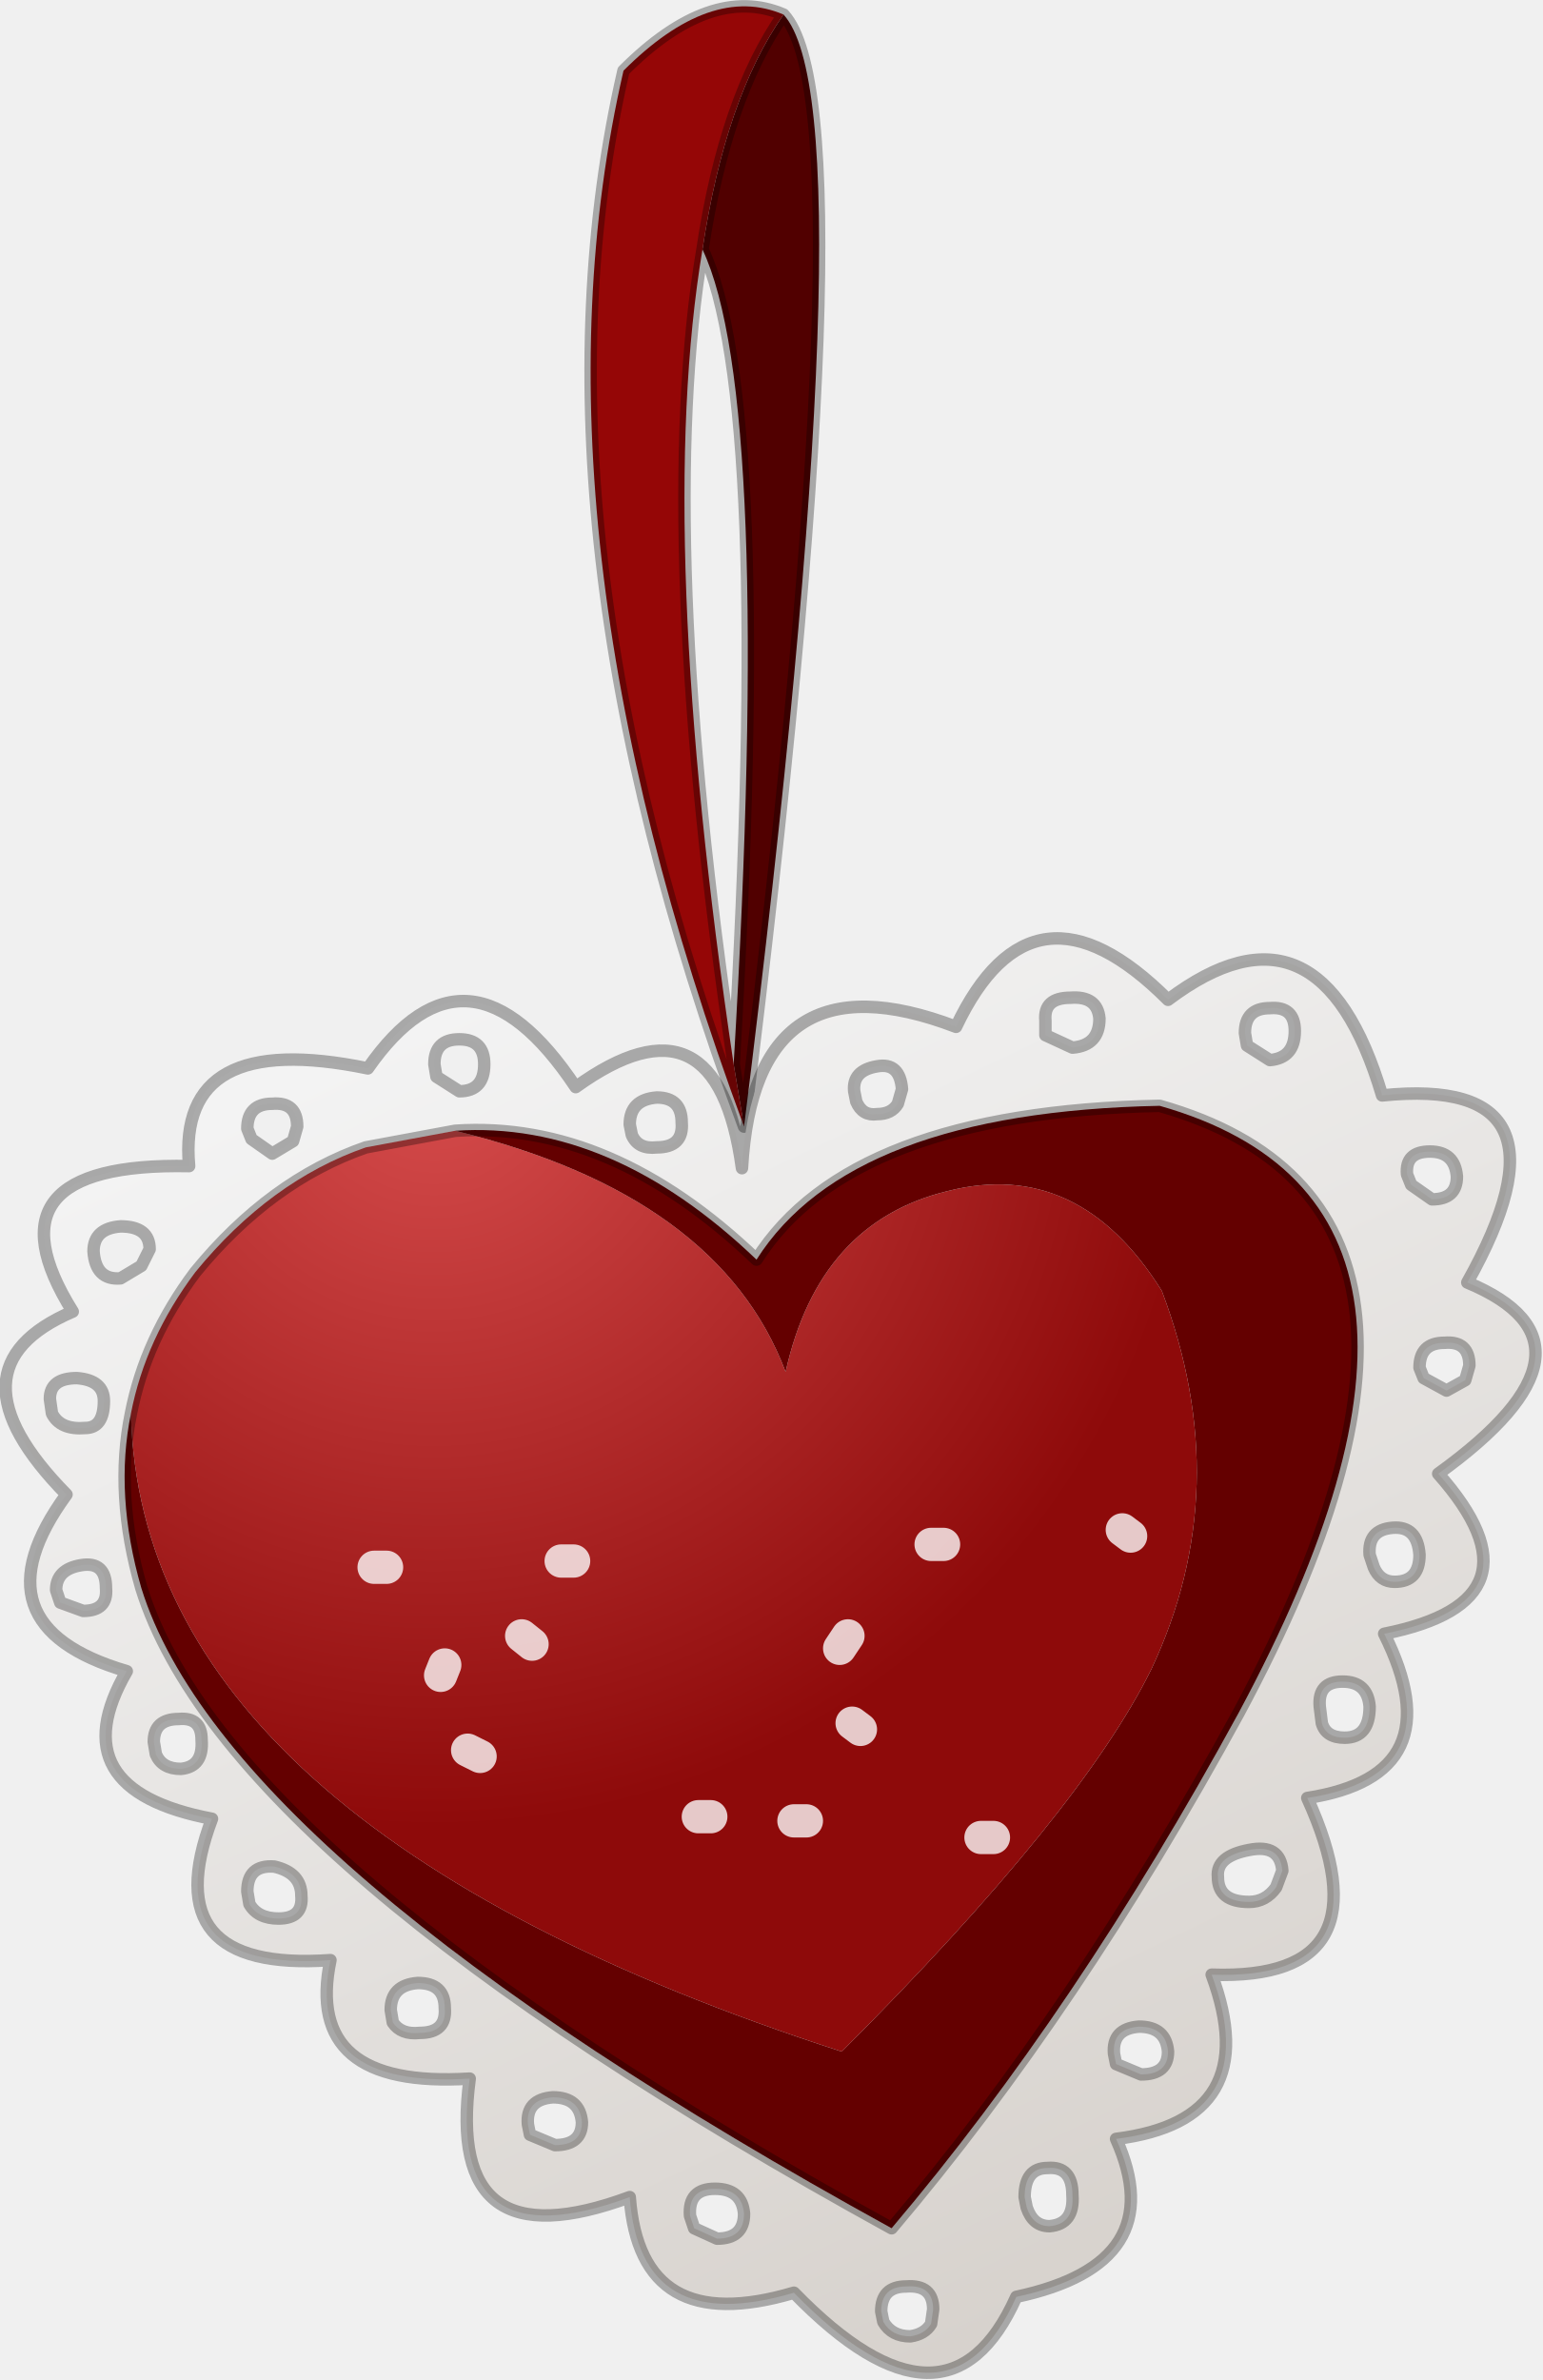
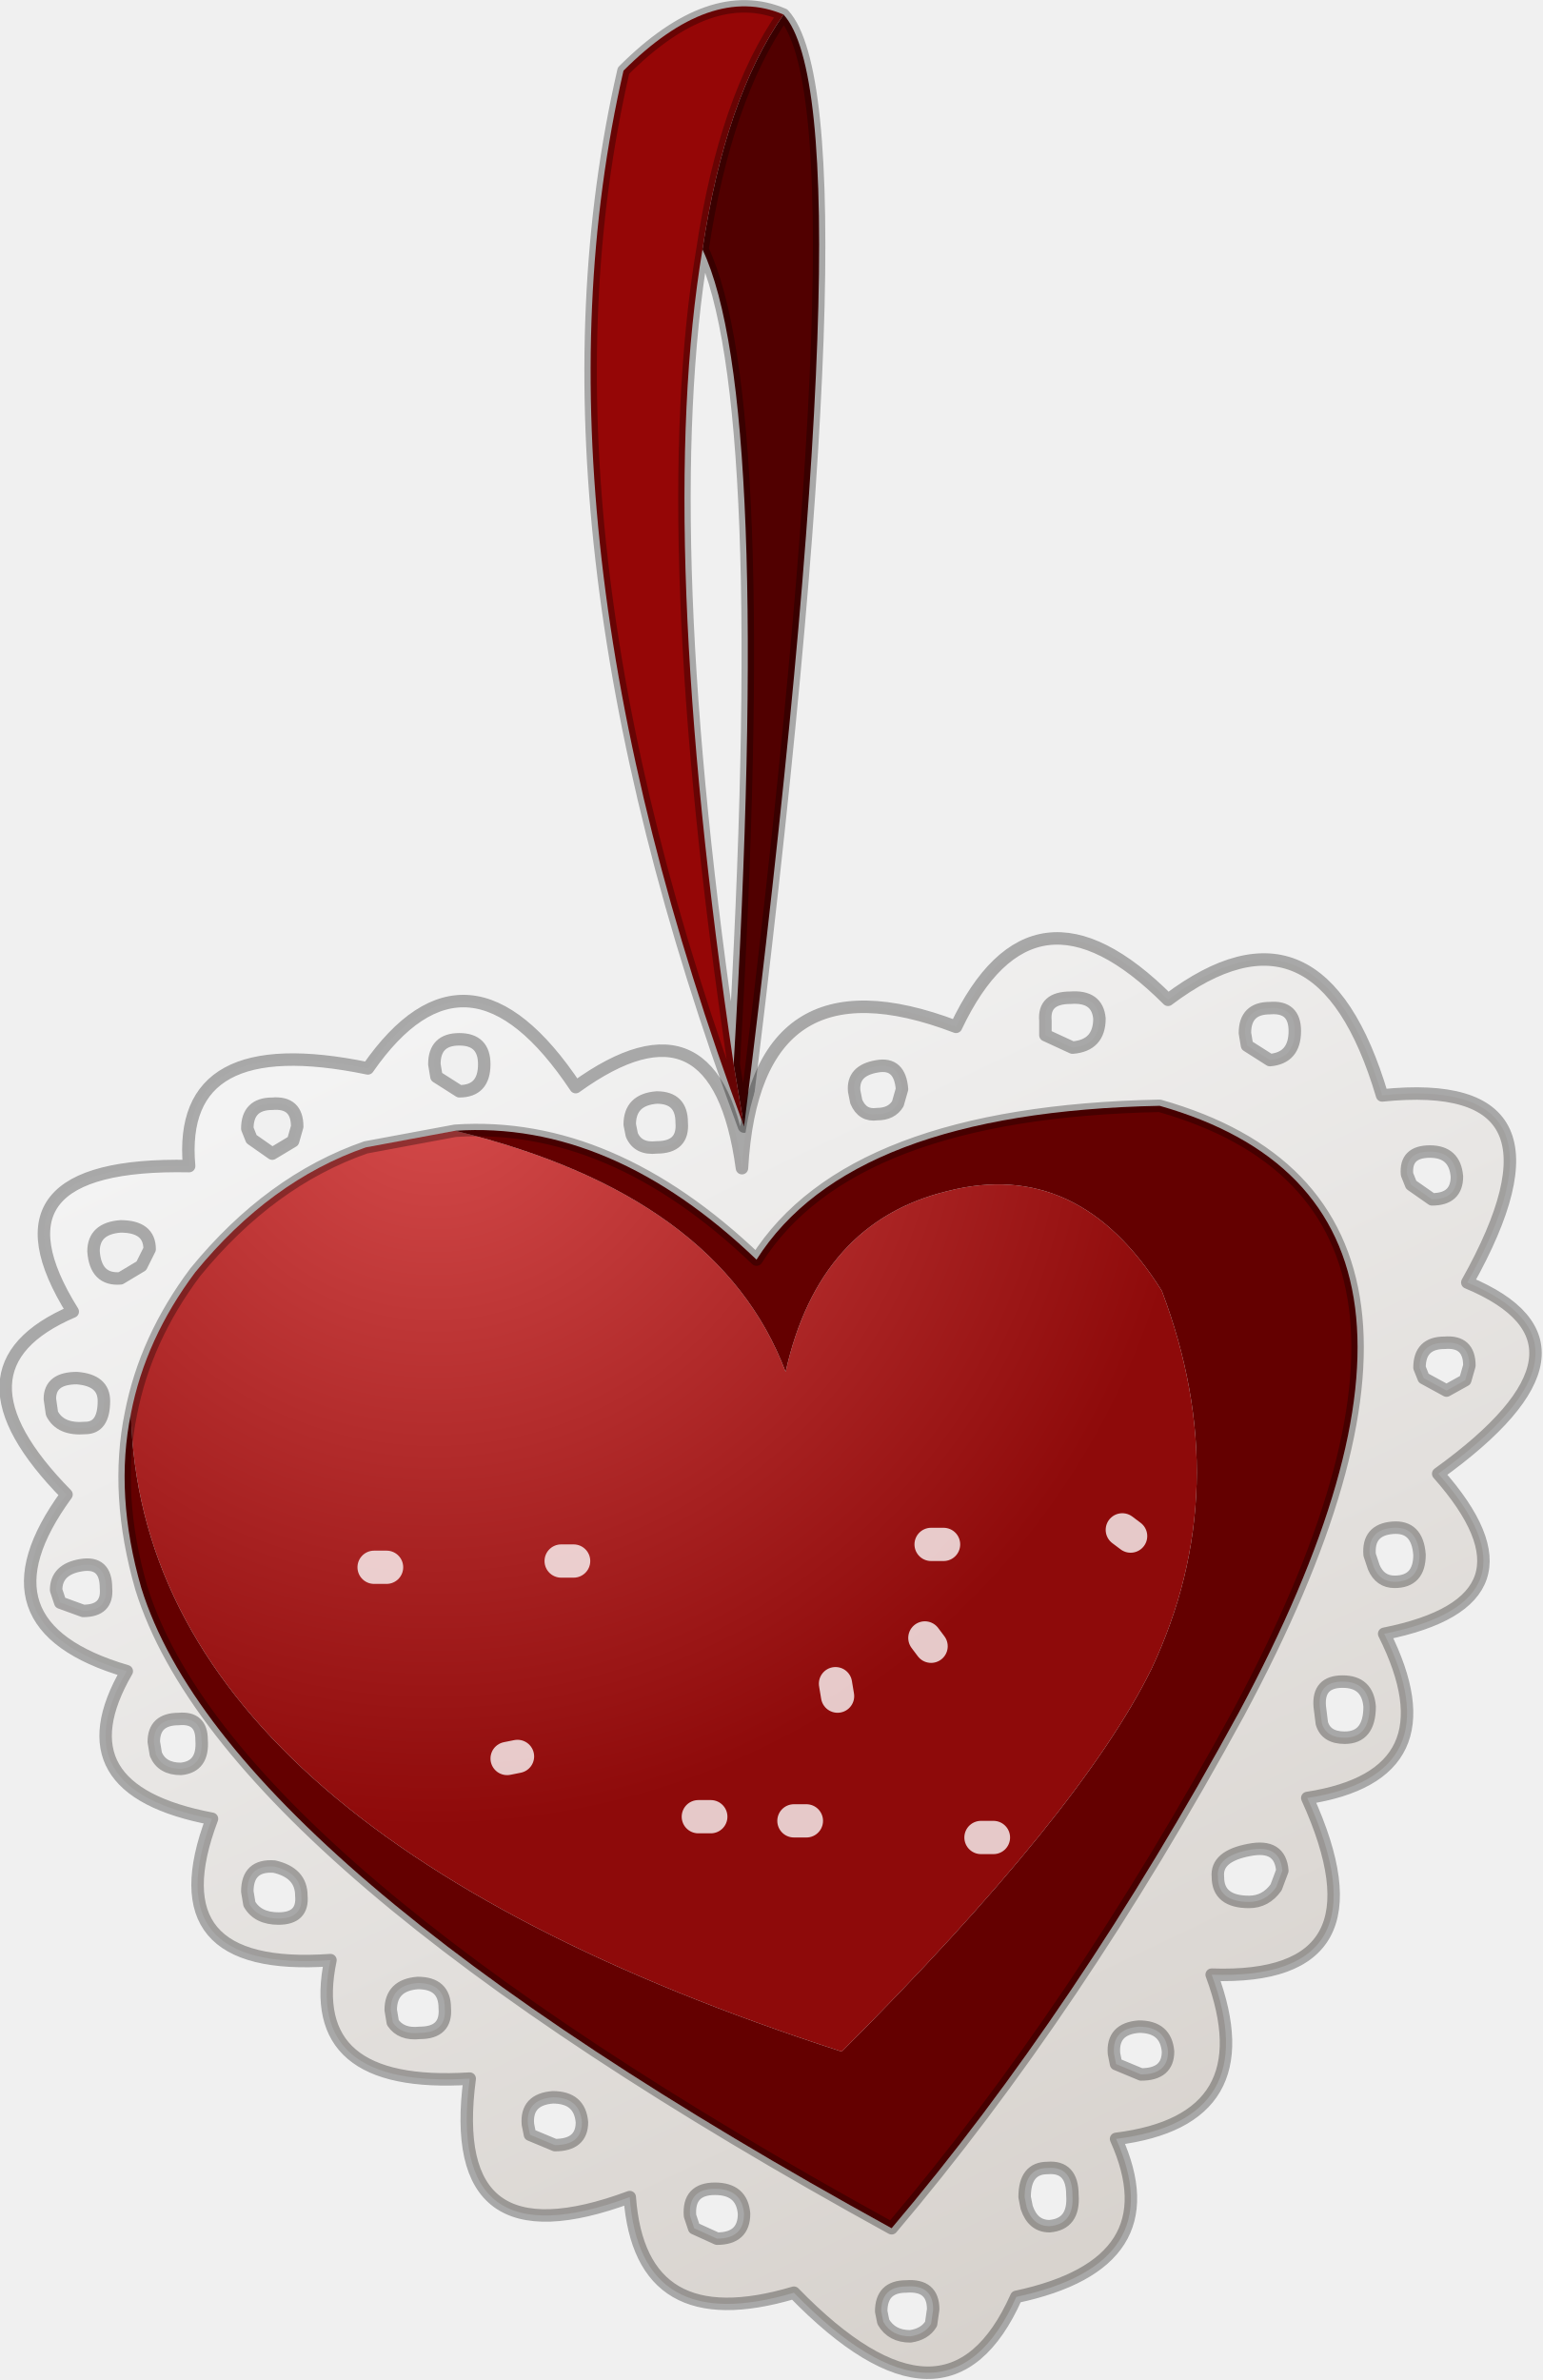
<svg xmlns="http://www.w3.org/2000/svg" xmlns:xlink="http://www.w3.org/1999/xlink" height="57.25px" width="37.1px">
  <g transform="matrix(1.0, 0.0, 0.0, 1.0, 16.65, 0.15)">
    <use height="57.25" transform="matrix(1.0, 0.0, 0.0, 1.0, -16.65, -0.15)" width="37.1" xlink:href="#decoration77-shape0" />
  </g>
  <defs>
    <g id="decoration77-shape0" transform="matrix(1.0, 0.0, 0.0, 1.0, 16.65, 0.15)">
      <path d="M2.2 0.2 Q4.3 2.5 1.25 26.95 L1.0 25.45 Q1.95 9.45 0.25 5.85 0.8 2.2 2.2 0.2" fill="#510000" fill-rule="evenodd" stroke="none" />
      <path d="M1.25 26.95 Q-4.15 12.4 -1.65 1.55 0.45 -0.55 2.2 0.2 0.8 2.2 0.25 5.85 -0.9 12.7 1.0 25.45 L1.25 26.95" fill="#950606" fill-rule="evenodd" stroke="none" />
      <path d="M2.2 0.2 Q4.3 2.5 1.25 26.95 -4.15 12.4 -1.65 1.55 0.45 -0.55 2.2 0.2 0.8 2.2 0.25 5.85 1.95 9.45 1.0 25.45 L1.25 26.95 M0.25 5.85 Q-0.9 12.7 1.0 25.45" fill="none" stroke="#000000" stroke-linecap="round" stroke-linejoin="round" stroke-opacity="0.302" stroke-width="0.3" />
-       <path d="M17.6 33.0 L18.15 33.3 18.6 33.05 18.7 32.7 Q18.7 32.1 18.1 32.15 17.5 32.15 17.5 32.75 L17.6 33.0 M18.4 28.15 Q18.35 27.55 17.75 27.55 17.15 27.55 17.2 28.1 L17.3 28.35 17.8 28.7 Q18.4 28.7 18.4 28.15 M6.35 24.55 Q8.2 20.65 11.45 23.9 15.1 21.15 16.6 26.2 21.45 25.7 18.65 30.7 22.25 32.2 17.95 35.3 20.65 38.35 16.65 39.15 18.35 42.55 14.8 43.1 16.8 47.5 12.5 47.35 13.8 50.85 10.2 51.3 11.55 54.3 7.8 55.1 6.15 58.8 2.45 55.0 -1.25 56.1 -1.5 52.7 -5.95 54.35 -5.35 49.85 -9.35 50.1 -8.7 47.0 -12.95 47.3 -11.55 43.6 -15.25 42.9 -13.6 40.05 -17.35 38.95 -15.05 35.8 -18.05 32.75 -14.9 31.4 -17.15 27.8 -12.1 27.9 -12.4 24.6 -7.8 25.55 -5.4 22.1 -2.8 26.0 0.6 23.55 1.2 27.95 1.5 22.7 6.35 24.55 M14.5 24.65 Q14.5 24.05 13.9 24.1 13.3 24.1 13.3 24.7 L13.35 25.0 13.9 25.35 Q14.5 25.3 14.5 24.65 M9.1 23.85 Q8.45 23.85 8.5 24.4 L8.5 24.75 9.15 25.05 Q9.8 25.0 9.8 24.35 9.75 23.8 9.1 23.85 M-5.7 27.05 L-7.85 27.45 Q-10.15 28.25 -11.95 30.45 -13.15 32.05 -13.5 33.85 -13.9 35.8 -13.25 38.05 -11.2 44.65 4.8 53.45 9.25 48.2 13.15 41.05 19.7 28.85 11.25 26.45 3.8 26.6 1.55 30.15 -1.95 26.8 -5.7 27.05 M-3.95 50.95 L-3.9 51.2 -3.3 51.45 Q-2.65 51.45 -2.65 50.9 -2.7 50.3 -3.35 50.3 -4.0 50.35 -3.95 50.95 M-7.25 48.2 L-7.2 48.5 Q-7.0 48.8 -6.55 48.75 -5.9 48.75 -5.95 48.15 -5.95 47.55 -6.6 47.55 -7.25 47.6 -7.25 48.2 M-10.7 45.35 L-10.65 45.65 Q-10.45 46.0 -9.95 46.0 -9.35 46.0 -9.4 45.45 -9.4 44.9 -10.05 44.75 -10.7 44.7 -10.7 45.35 M-14.65 38.6 Q-14.05 38.6 -14.1 38.05 -14.1 37.4 -14.7 37.5 -15.3 37.6 -15.3 38.1 L-15.2 38.4 -14.65 38.6 M-12.95 41.75 L-12.9 42.05 Q-12.75 42.4 -12.3 42.4 -11.75 42.35 -11.8 41.7 -11.8 41.15 -12.35 41.2 -12.95 41.2 -12.95 41.75 M-15.45 33.5 L-15.4 33.85 Q-15.2 34.25 -14.6 34.2 -14.15 34.2 -14.15 33.55 -14.15 33.05 -14.8 33.0 -15.45 33.0 -15.45 33.5 M-13.25 30.3 L-13.05 29.9 Q-13.05 29.35 -13.75 29.35 -14.4 29.4 -14.4 29.95 -14.35 30.65 -13.75 30.6 L-13.25 30.3 M-6.2 25.45 L-6.15 25.75 -5.6 26.1 Q-5.0 26.1 -5.0 25.45 -5.0 24.85 -5.6 24.85 -6.2 24.85 -6.2 25.45 M-9.5 26.95 Q-9.5 26.35 -10.1 26.4 -10.7 26.4 -10.7 27.0 L-10.6 27.25 -10.1 27.6 -9.6 27.3 -9.5 26.95 M-0.85 26.25 Q-1.5 26.3 -1.5 26.9 L-1.45 27.15 Q-1.3 27.5 -0.85 27.45 -0.2 27.45 -0.25 26.85 -0.25 26.25 -0.85 26.25 M0.05 53.45 L0.6 53.7 Q1.25 53.7 1.25 53.1 1.2 52.5 0.55 52.5 -0.1 52.5 -0.05 53.15 L0.05 53.45 M5.8 55.4 Q5.8 54.8 5.15 54.85 4.55 54.85 4.55 55.45 L4.6 55.7 Q4.8 56.05 5.25 56.05 5.6 56.0 5.75 55.75 L5.8 55.4 M8.0 52.7 L8.05 52.95 Q8.2 53.4 8.6 53.4 9.2 53.35 9.15 52.65 9.15 51.95 8.55 52.0 8.0 52.0 8.0 52.7 M10.75 48.6 Q10.1 48.65 10.15 49.25 L10.2 49.5 10.8 49.75 Q11.45 49.75 11.45 49.2 11.4 48.6 10.75 48.6 M13.4 45.6 Q13.8 45.6 14.05 45.25 L14.2 44.85 Q14.15 44.2 13.4 44.35 12.6 44.5 12.65 45.0 12.65 45.6 13.4 45.6 M16.4 37.55 Q16.55 37.9 16.9 37.9 17.5 37.9 17.5 37.25 17.45 36.55 16.85 36.6 16.25 36.65 16.3 37.25 L16.4 37.55 M16.3 40.9 Q16.25 40.3 15.65 40.3 15.05 40.3 15.1 40.9 L15.15 41.3 Q15.25 41.65 15.7 41.65 16.3 41.65 16.3 40.9 M3.95 26.35 Q4.1 26.7 4.45 26.65 4.8 26.65 4.95 26.4 L5.05 26.05 Q5.0 25.4 4.45 25.5 3.85 25.6 3.9 26.1 L3.95 26.35" fill="url(#decoration77-gradient0)" fill-rule="evenodd" stroke="none" />
+       <path d="M18.1 32.15 Q17.5 32.15 17.5 32.75 L17.6 33.0 18.15 33.3 18.6 33.05 18.7 32.7 Q18.7 32.1 18.1 32.15 M18.4 28.15 Q18.35 27.55 17.75 27.55 17.15 27.55 17.2 28.1 L17.3 28.35 17.8 28.7 Q18.4 28.7 18.4 28.15 M9.8 24.35 Q9.75 23.8 9.1 23.85 8.45 23.85 8.5 24.4 L8.5 24.75 9.15 25.05 Q9.8 25.0 9.8 24.35 M14.5 24.65 Q14.5 24.05 13.9 24.1 13.3 24.1 13.3 24.7 L13.35 25.0 13.9 25.35 Q14.5 25.3 14.5 24.65 M6.35 24.55 Q8.2 20.65 11.45 23.9 15.1 21.15 16.6 26.2 21.45 25.7 18.65 30.7 22.25 32.2 17.95 35.3 20.65 38.35 16.65 39.15 18.35 42.55 14.8 43.1 16.8 47.5 12.5 47.35 13.8 50.85 10.2 51.3 11.55 54.3 7.8 55.1 6.15 58.8 2.45 55.0 -1.25 56.1 -1.5 52.7 -5.95 54.35 -5.35 49.85 -9.35 50.1 -8.7 47.0 -12.95 47.3 -11.55 43.6 -15.25 42.9 -13.6 40.05 -17.35 38.95 -15.05 35.8 -18.05 32.75 -14.9 31.4 -17.15 27.8 -12.1 27.9 -12.4 24.6 -7.8 25.55 -5.4 22.1 -2.8 26.0 0.6 23.55 1.2 27.95 1.5 22.7 6.35 24.55 M-5.7 27.05 L-7.85 27.45 Q-10.15 28.25 -11.95 30.45 -13.15 32.05 -13.5 33.85 -13.9 35.8 -13.25 38.05 -11.2 44.65 4.8 53.45 9.25 48.2 13.15 41.05 19.7 28.85 11.25 26.45 3.8 26.6 1.55 30.15 -1.95 26.8 -5.7 27.05 M-3.35 50.3 Q-4.0 50.35 -3.95 50.95 L-3.9 51.2 -3.3 51.45 Q-2.65 51.45 -2.65 50.9 -2.7 50.3 -3.35 50.3 M-6.6 47.55 Q-7.25 47.6 -7.25 48.2 L-7.2 48.5 Q-7.0 48.8 -6.55 48.75 -5.9 48.75 -5.95 48.15 -5.95 47.55 -6.6 47.55 M-10.7 45.35 L-10.65 45.65 Q-10.45 46.0 -9.95 46.0 -9.35 46.0 -9.4 45.45 -9.4 44.9 -10.05 44.75 -10.7 44.7 -10.7 45.35 M-12.35 41.2 Q-12.95 41.2 -12.95 41.75 L-12.9 42.05 Q-12.75 42.4 -12.3 42.4 -11.75 42.35 -11.8 41.7 -11.8 41.15 -12.35 41.2 M-14.65 38.6 Q-14.05 38.6 -14.1 38.05 -14.1 37.4 -14.7 37.5 -15.3 37.6 -15.3 38.1 L-15.2 38.4 -14.65 38.6 M-15.45 33.5 L-15.4 33.85 Q-15.2 34.25 -14.6 34.2 -14.15 34.2 -14.15 33.55 -14.15 33.05 -14.8 33.0 -15.45 33.0 -15.45 33.5 M-13.75 30.6 L-13.25 30.3 -13.05 29.9 Q-13.05 29.35 -13.75 29.35 -14.4 29.4 -14.4 29.95 -14.35 30.65 -13.75 30.6 M-6.2 25.45 L-6.15 25.75 -5.6 26.1 Q-5.0 26.1 -5.0 25.45 -5.0 24.85 -5.6 24.85 -6.2 24.85 -6.2 25.45 M-9.5 26.95 Q-9.5 26.35 -10.1 26.4 -10.7 26.4 -10.7 27.0 L-10.6 27.25 -10.1 27.6 -9.6 27.3 -9.5 26.95 M-0.25 26.85 Q-0.25 26.25 -0.85 26.25 -1.5 26.3 -1.5 26.9 L-1.45 27.15 Q-1.3 27.5 -0.85 27.45 -0.2 27.45 -0.25 26.85 M0.05 53.45 L0.6 53.7 Q1.25 53.7 1.25 53.1 1.2 52.5 0.55 52.5 -0.1 52.5 -0.05 53.15 L0.05 53.45 M8.55 52.0 Q8.0 52.0 8.0 52.7 L8.05 52.95 Q8.2 53.4 8.6 53.4 9.2 53.35 9.15 52.65 9.15 51.95 8.55 52.0 M5.8 55.4 Q5.8 54.8 5.15 54.85 4.55 54.85 4.55 55.45 L4.6 55.7 Q4.8 56.05 5.25 56.05 5.6 56.0 5.75 55.75 L5.8 55.4 M10.75 48.6 Q10.1 48.65 10.15 49.25 L10.2 49.5 10.8 49.75 Q11.45 49.75 11.45 49.2 11.4 48.6 10.75 48.6 M12.65 45.0 Q12.65 45.6 13.4 45.6 13.8 45.6 14.05 45.25 L14.2 44.85 Q14.15 44.2 13.4 44.35 12.6 44.5 12.65 45.0 M15.7 41.65 Q16.3 41.65 16.3 40.9 16.25 40.3 15.65 40.3 15.05 40.3 15.1 40.9 L15.15 41.3 Q15.25 41.65 15.7 41.65 M16.4 37.55 Q16.55 37.9 16.9 37.9 17.5 37.9 17.5 37.25 17.45 36.55 16.85 36.6 16.25 36.65 16.3 37.25 L16.4 37.55 M3.9 26.1 L3.95 26.35 Q4.1 26.7 4.45 26.65 4.8 26.65 4.95 26.4 L5.05 26.05 Q5.0 25.4 4.45 25.5 3.85 25.6 3.9 26.1" fill="url(#decoration77-gradient0)" fill-rule="evenodd" stroke="none" />
      <path d="M-5.7 27.05 Q0.65 28.6 2.25 32.85 3.05 29.25 6.15 28.5 9.3 27.7 11.3 30.9 13.1 35.65 11.05 40.0 9.35 43.45 3.6 49.2 -13.25 43.75 -13.5 33.85 -13.15 32.05 -11.95 30.45 -10.15 28.25 -7.85 27.45 L-5.7 27.05" fill="url(#decoration77-gradient1)" fill-rule="evenodd" stroke="none" />
      <path d="M-13.5 33.85 Q-13.25 43.75 3.6 49.2 9.35 43.45 11.05 40.0 13.1 35.65 11.3 30.9 9.3 27.7 6.15 28.5 3.05 29.25 2.25 32.85 0.65 28.6 -5.7 27.05 -1.95 26.8 1.55 30.15 3.8 26.6 11.25 26.45 19.7 28.85 13.15 41.05 9.25 48.2 4.8 53.45 -11.2 44.65 -13.25 38.05 -13.9 35.8 -13.5 33.85" fill="#640000" fill-rule="evenodd" stroke="none" />
-       <path d="M9.1 23.85 Q9.75 23.8 9.8 24.35 9.8 25.0 9.15 25.05 L8.5 24.75 8.5 24.4 Q8.45 23.85 9.1 23.85 M14.5 24.65 Q14.5 25.3 13.9 25.35 L13.35 25.0 13.3 24.7 Q13.3 24.1 13.9 24.1 14.5 24.05 14.5 24.65 M6.35 24.55 Q1.5 22.7 1.2 27.95 0.6 23.55 -2.8 26.0 -5.4 22.1 -7.8 25.55 -12.4 24.6 -12.1 27.9 -17.15 27.8 -14.9 31.4 -18.05 32.75 -15.05 35.8 -17.35 38.95 -13.6 40.05 -15.25 42.9 -11.55 43.6 -12.95 47.3 -8.7 47.0 -9.35 50.1 -5.35 49.85 -5.95 54.35 -1.5 52.7 -1.25 56.1 2.45 55.0 6.15 58.8 7.8 55.1 11.55 54.3 10.2 51.3 13.8 50.85 12.5 47.35 16.8 47.5 14.8 43.1 18.35 42.55 16.65 39.15 20.65 38.35 17.95 35.3 22.25 32.2 18.65 30.7 21.45 25.7 16.6 26.2 15.1 21.15 11.45 23.9 8.2 20.65 6.35 24.55 M18.4 28.15 Q18.4 28.7 17.8 28.7 L17.3 28.35 17.2 28.1 Q17.15 27.55 17.75 27.55 18.35 27.55 18.4 28.15 M17.6 33.0 L17.5 32.75 Q17.5 32.15 18.1 32.15 18.7 32.1 18.7 32.7 L18.6 33.05 18.15 33.3 17.6 33.0 M-5.7 27.05 L-7.85 27.45 Q-10.15 28.25 -11.95 30.45 -13.15 32.05 -13.5 33.85 -13.9 35.8 -13.25 38.05 -11.2 44.65 4.8 53.45 9.25 48.2 13.15 41.05 19.7 28.85 11.25 26.45 3.8 26.6 1.55 30.15 -1.95 26.8 -5.7 27.05 M3.95 26.35 L3.9 26.1 Q3.85 25.6 4.45 25.5 5.0 25.4 5.05 26.05 L4.95 26.4 Q4.8 26.65 4.45 26.65 4.1 26.7 3.95 26.35 M16.3 40.9 Q16.3 41.65 15.7 41.65 15.25 41.65 15.15 41.3 L15.1 40.9 Q15.05 40.3 15.65 40.3 16.25 40.3 16.3 40.9 M16.4 37.55 L16.3 37.25 Q16.25 36.65 16.85 36.6 17.45 36.55 17.5 37.25 17.5 37.9 16.9 37.9 16.55 37.9 16.4 37.55 M13.4 45.6 Q12.65 45.6 12.65 45.0 12.6 44.5 13.4 44.35 14.15 44.2 14.2 44.85 L14.05 45.25 Q13.8 45.6 13.4 45.6 M10.75 48.6 Q11.4 48.6 11.45 49.2 11.45 49.75 10.8 49.75 L10.2 49.5 10.15 49.25 Q10.1 48.65 10.75 48.6 M8.0 52.7 Q8.0 52.0 8.55 52.0 9.15 51.95 9.15 52.65 9.2 53.35 8.6 53.4 8.2 53.4 8.05 52.95 L8.0 52.7 M5.8 55.4 L5.75 55.75 Q5.6 56.0 5.25 56.05 4.8 56.05 4.6 55.7 L4.55 55.45 Q4.55 54.85 5.15 54.85 5.8 54.8 5.8 55.4 M0.05 53.45 L-0.05 53.15 Q-0.1 52.5 0.55 52.5 1.2 52.5 1.25 53.1 1.25 53.7 0.6 53.7 L0.05 53.45 M-0.85 26.25 Q-0.25 26.25 -0.25 26.85 -0.2 27.45 -0.85 27.45 -1.3 27.5 -1.45 27.15 L-1.5 26.9 Q-1.5 26.3 -0.85 26.25 M-9.5 26.95 L-9.6 27.3 -10.1 27.6 -10.6 27.25 -10.7 27.0 Q-10.7 26.4 -10.1 26.4 -9.5 26.35 -9.5 26.95 M-6.2 25.45 Q-6.2 24.85 -5.6 24.85 -5.0 24.85 -5.0 25.45 -5.0 26.1 -5.6 26.1 L-6.15 25.75 -6.2 25.45 M-13.25 30.3 L-13.75 30.6 Q-14.35 30.65 -14.4 29.95 -14.4 29.4 -13.75 29.35 -13.05 29.35 -13.05 29.9 L-13.25 30.3 M-15.45 33.5 Q-15.45 33.0 -14.8 33.0 -14.15 33.05 -14.15 33.55 -14.15 34.2 -14.6 34.2 -15.2 34.25 -15.4 33.85 L-15.45 33.5 M-12.95 41.75 Q-12.95 41.2 -12.35 41.2 -11.8 41.15 -11.8 41.7 -11.75 42.35 -12.3 42.4 -12.75 42.4 -12.9 42.05 L-12.95 41.75 M-14.65 38.6 L-15.2 38.4 -15.3 38.1 Q-15.3 37.6 -14.7 37.5 -14.1 37.4 -14.1 38.05 -14.05 38.6 -14.65 38.6 M-10.7 45.35 Q-10.7 44.7 -10.05 44.75 -9.4 44.9 -9.4 45.45 -9.35 46.0 -9.95 46.0 -10.45 46.0 -10.65 45.65 L-10.7 45.35 M-7.25 48.2 Q-7.25 47.6 -6.6 47.55 -5.95 47.55 -5.95 48.15 -5.9 48.75 -6.55 48.75 -7.0 48.8 -7.2 48.5 L-7.25 48.2 M-3.95 50.95 Q-4.0 50.35 -3.35 50.3 -2.7 50.3 -2.65 50.9 -2.65 51.45 -3.3 51.45 L-3.9 51.2 -3.95 50.95" fill="none" stroke="#000000" stroke-linecap="round" stroke-linejoin="round" stroke-opacity="0.302" stroke-width="0.3" />
-       <path d="M10.55 36.8 L10.35 36.65 M6.05 37.0 L5.75 37.0 M3.85 41.3 L4.05 41.45 M3.75 39.2 L3.55 39.5 M0.15 43.55 L0.45 43.55 M2.45 43.65 L2.75 43.65 M6.95 44.05 L7.25 44.05 M-2.85 37.4 L-3.15 37.4 M-3.85 39.4 L-4.1 39.2 M-5.95 39.9 L-6.05 40.15 M-5.4 41.95 L-5.1 42.1 M-7.35 37.55 L-7.65 37.55" fill="none" stroke="#ffffff" stroke-linecap="round" stroke-linejoin="round" stroke-opacity="0.78" stroke-width="0.8" />
+       <path d="M6.35 24.55 Q1.5 22.7 1.2 27.95 0.6 23.55 -2.8 26.0 -5.4 22.1 -7.8 25.55 -12.4 24.6 -12.1 27.9 -17.15 27.8 -14.9 31.4 -18.05 32.75 -15.05 35.8 -17.35 38.95 -13.6 40.05 -15.25 42.9 -11.55 43.6 -12.95 47.3 -8.7 47.0 -9.35 50.1 -5.35 49.85 -5.95 54.35 -1.5 52.7 -1.25 56.1 2.45 55.0 6.15 58.8 7.8 55.1 11.55 54.3 10.2 51.3 13.8 50.85 12.5 47.35 16.8 47.5 14.8 43.1 18.35 42.55 16.65 39.15 20.65 38.35 17.95 35.3 22.25 32.2 18.65 30.7 21.45 25.7 16.6 26.2 15.1 21.15 11.45 23.9 8.2 20.65 6.35 24.55 M14.5 24.65 Q14.5 25.3 13.9 25.35 L13.35 25.0 13.3 24.7 Q13.3 24.1 13.9 24.1 14.5 24.05 14.5 24.65 M9.8 24.35 Q9.8 25.0 9.15 25.05 L8.5 24.75 8.5 24.4 Q8.45 23.85 9.1 23.85 9.75 23.8 9.8 24.35 M18.4 28.15 Q18.4 28.7 17.8 28.7 L17.3 28.35 17.2 28.1 Q17.15 27.55 17.75 27.55 18.35 27.55 18.4 28.15 M18.1 32.15 Q18.7 32.1 18.7 32.7 L18.6 33.05 18.15 33.3 17.6 33.0 17.5 32.75 Q17.5 32.15 18.1 32.15 M-5.7 27.05 L-7.85 27.45 Q-10.15 28.25 -11.95 30.45 -13.15 32.05 -13.5 33.85 -13.9 35.8 -13.25 38.05 -11.2 44.65 4.8 53.45 9.25 48.2 13.15 41.05 19.7 28.85 11.25 26.45 3.8 26.6 1.55 30.15 -1.95 26.8 -5.7 27.05 M3.9 26.1 Q3.85 25.6 4.45 25.5 5.0 25.4 5.05 26.05 L4.95 26.4 Q4.8 26.65 4.45 26.65 4.1 26.7 3.95 26.35 L3.9 26.1 M16.4 37.55 L16.3 37.25 Q16.25 36.65 16.85 36.6 17.45 36.55 17.5 37.25 17.5 37.9 16.9 37.9 16.55 37.9 16.4 37.55 M15.7 41.65 Q15.25 41.65 15.15 41.3 L15.1 40.9 Q15.05 40.3 15.65 40.3 16.25 40.3 16.3 40.9 16.3 41.65 15.7 41.65 M12.65 45.0 Q12.6 44.5 13.4 44.35 14.15 44.2 14.2 44.85 L14.05 45.25 Q13.8 45.6 13.4 45.6 12.65 45.6 12.65 45.0 M10.75 48.6 Q11.4 48.6 11.45 49.2 11.45 49.75 10.8 49.75 L10.2 49.5 10.15 49.25 Q10.1 48.65 10.75 48.6 M5.8 55.4 L5.75 55.75 Q5.6 56.0 5.25 56.05 4.8 56.05 4.6 55.7 L4.55 55.45 Q4.55 54.85 5.15 54.85 5.8 54.8 5.8 55.4 M8.55 52.0 Q9.15 51.95 9.15 52.65 9.2 53.35 8.6 53.4 8.2 53.4 8.05 52.95 L8.0 52.7 Q8.0 52.0 8.55 52.0 M0.05 53.45 L-0.05 53.15 Q-0.1 52.5 0.55 52.5 1.2 52.5 1.25 53.1 1.25 53.7 0.6 53.7 L0.05 53.45 M-0.25 26.85 Q-0.2 27.45 -0.85 27.45 -1.3 27.5 -1.45 27.15 L-1.5 26.9 Q-1.5 26.3 -0.85 26.25 -0.25 26.25 -0.25 26.85 M-9.5 26.95 L-9.6 27.3 -10.1 27.6 -10.6 27.25 -10.7 27.0 Q-10.7 26.4 -10.1 26.4 -9.5 26.35 -9.5 26.95 M-6.2 25.45 Q-6.2 24.85 -5.6 24.85 -5.0 24.85 -5.0 25.45 -5.0 26.1 -5.6 26.1 L-6.15 25.75 -6.2 25.45 M-13.75 30.6 Q-14.35 30.65 -14.4 29.95 -14.4 29.4 -13.75 29.35 -13.05 29.35 -13.05 29.9 L-13.25 30.3 -13.75 30.6 M-15.45 33.5 Q-15.45 33.0 -14.8 33.0 -14.15 33.05 -14.15 33.55 -14.15 34.2 -14.6 34.2 -15.2 34.25 -15.4 33.85 L-15.45 33.5 M-14.65 38.6 L-15.2 38.4 -15.3 38.1 Q-15.3 37.6 -14.7 37.5 -14.1 37.4 -14.1 38.05 -14.05 38.6 -14.65 38.6 M-12.35 41.2 Q-11.8 41.15 -11.8 41.7 -11.75 42.35 -12.3 42.4 -12.75 42.4 -12.9 42.05 L-12.95 41.75 Q-12.95 41.2 -12.35 41.2 M-10.7 45.35 Q-10.7 44.7 -10.05 44.75 -9.4 44.9 -9.4 45.45 -9.35 46.0 -9.95 46.0 -10.45 46.0 -10.65 45.65 L-10.7 45.35 M-6.6 47.55 Q-5.95 47.55 -5.95 48.15 -5.9 48.75 -6.55 48.75 -7.0 48.8 -7.2 48.5 L-7.25 48.2 Q-7.25 47.6 -6.6 47.55 M-3.35 50.3 Q-2.7 50.3 -2.65 50.9 -2.65 51.45 -3.3 51.45 L-3.9 51.2 -3.95 50.95 Q-4.0 50.35 -3.35 50.3" fill="none" stroke="#000000" stroke-linecap="round" stroke-linejoin="round" stroke-opacity="0.302" stroke-width="0.3" />
+       <path d="M10.55 36.8 L10.35 36.65 M6.05 37.0 L5.75 37.0 M5.75 39.45 L5.6 39.25 M3.45 40.35 L3.5 40.65 M0.15 43.55 L0.45 43.55 M2.45 43.65 L2.75 43.65 M6.95 44.05 L7.25 44.05 M-2.85 37.4 L-3.15 37.4 M-4.45 42.15 L-4.2 42.1 M-7.35 37.55 L-7.65 37.55" fill="none" stroke="#ffffff" stroke-linecap="round" stroke-linejoin="round" stroke-opacity="0.78" stroke-width="0.8" />
    </g>
    <linearGradient gradientTransform="matrix(0.0097, 0.0202, -0.0189, 0.009, 2.15, 39.85)" gradientUnits="userSpaceOnUse" id="decoration77-gradient0" spreadMethod="pad" x1="-819.2" x2="819.2">
      <stop offset="0.02" stop-color="#f3f3f3" />
      <stop offset="0.957" stop-color="#d7d2cd" />
    </linearGradient>
    <radialGradient cx="0" cy="0" gradientTransform="matrix(0.0224, -9.0E-4, 9.0E-4, 0.0224, -6.2, 25.45)" gradientUnits="userSpaceOnUse" id="decoration77-gradient1" r="819.2" spreadMethod="pad">
      <stop offset="0.0" stop-color="#d74d4d" />
      <stop offset="1.0" stop-color="#8e0a0a" />
    </radialGradient>
  </defs>
</svg>
